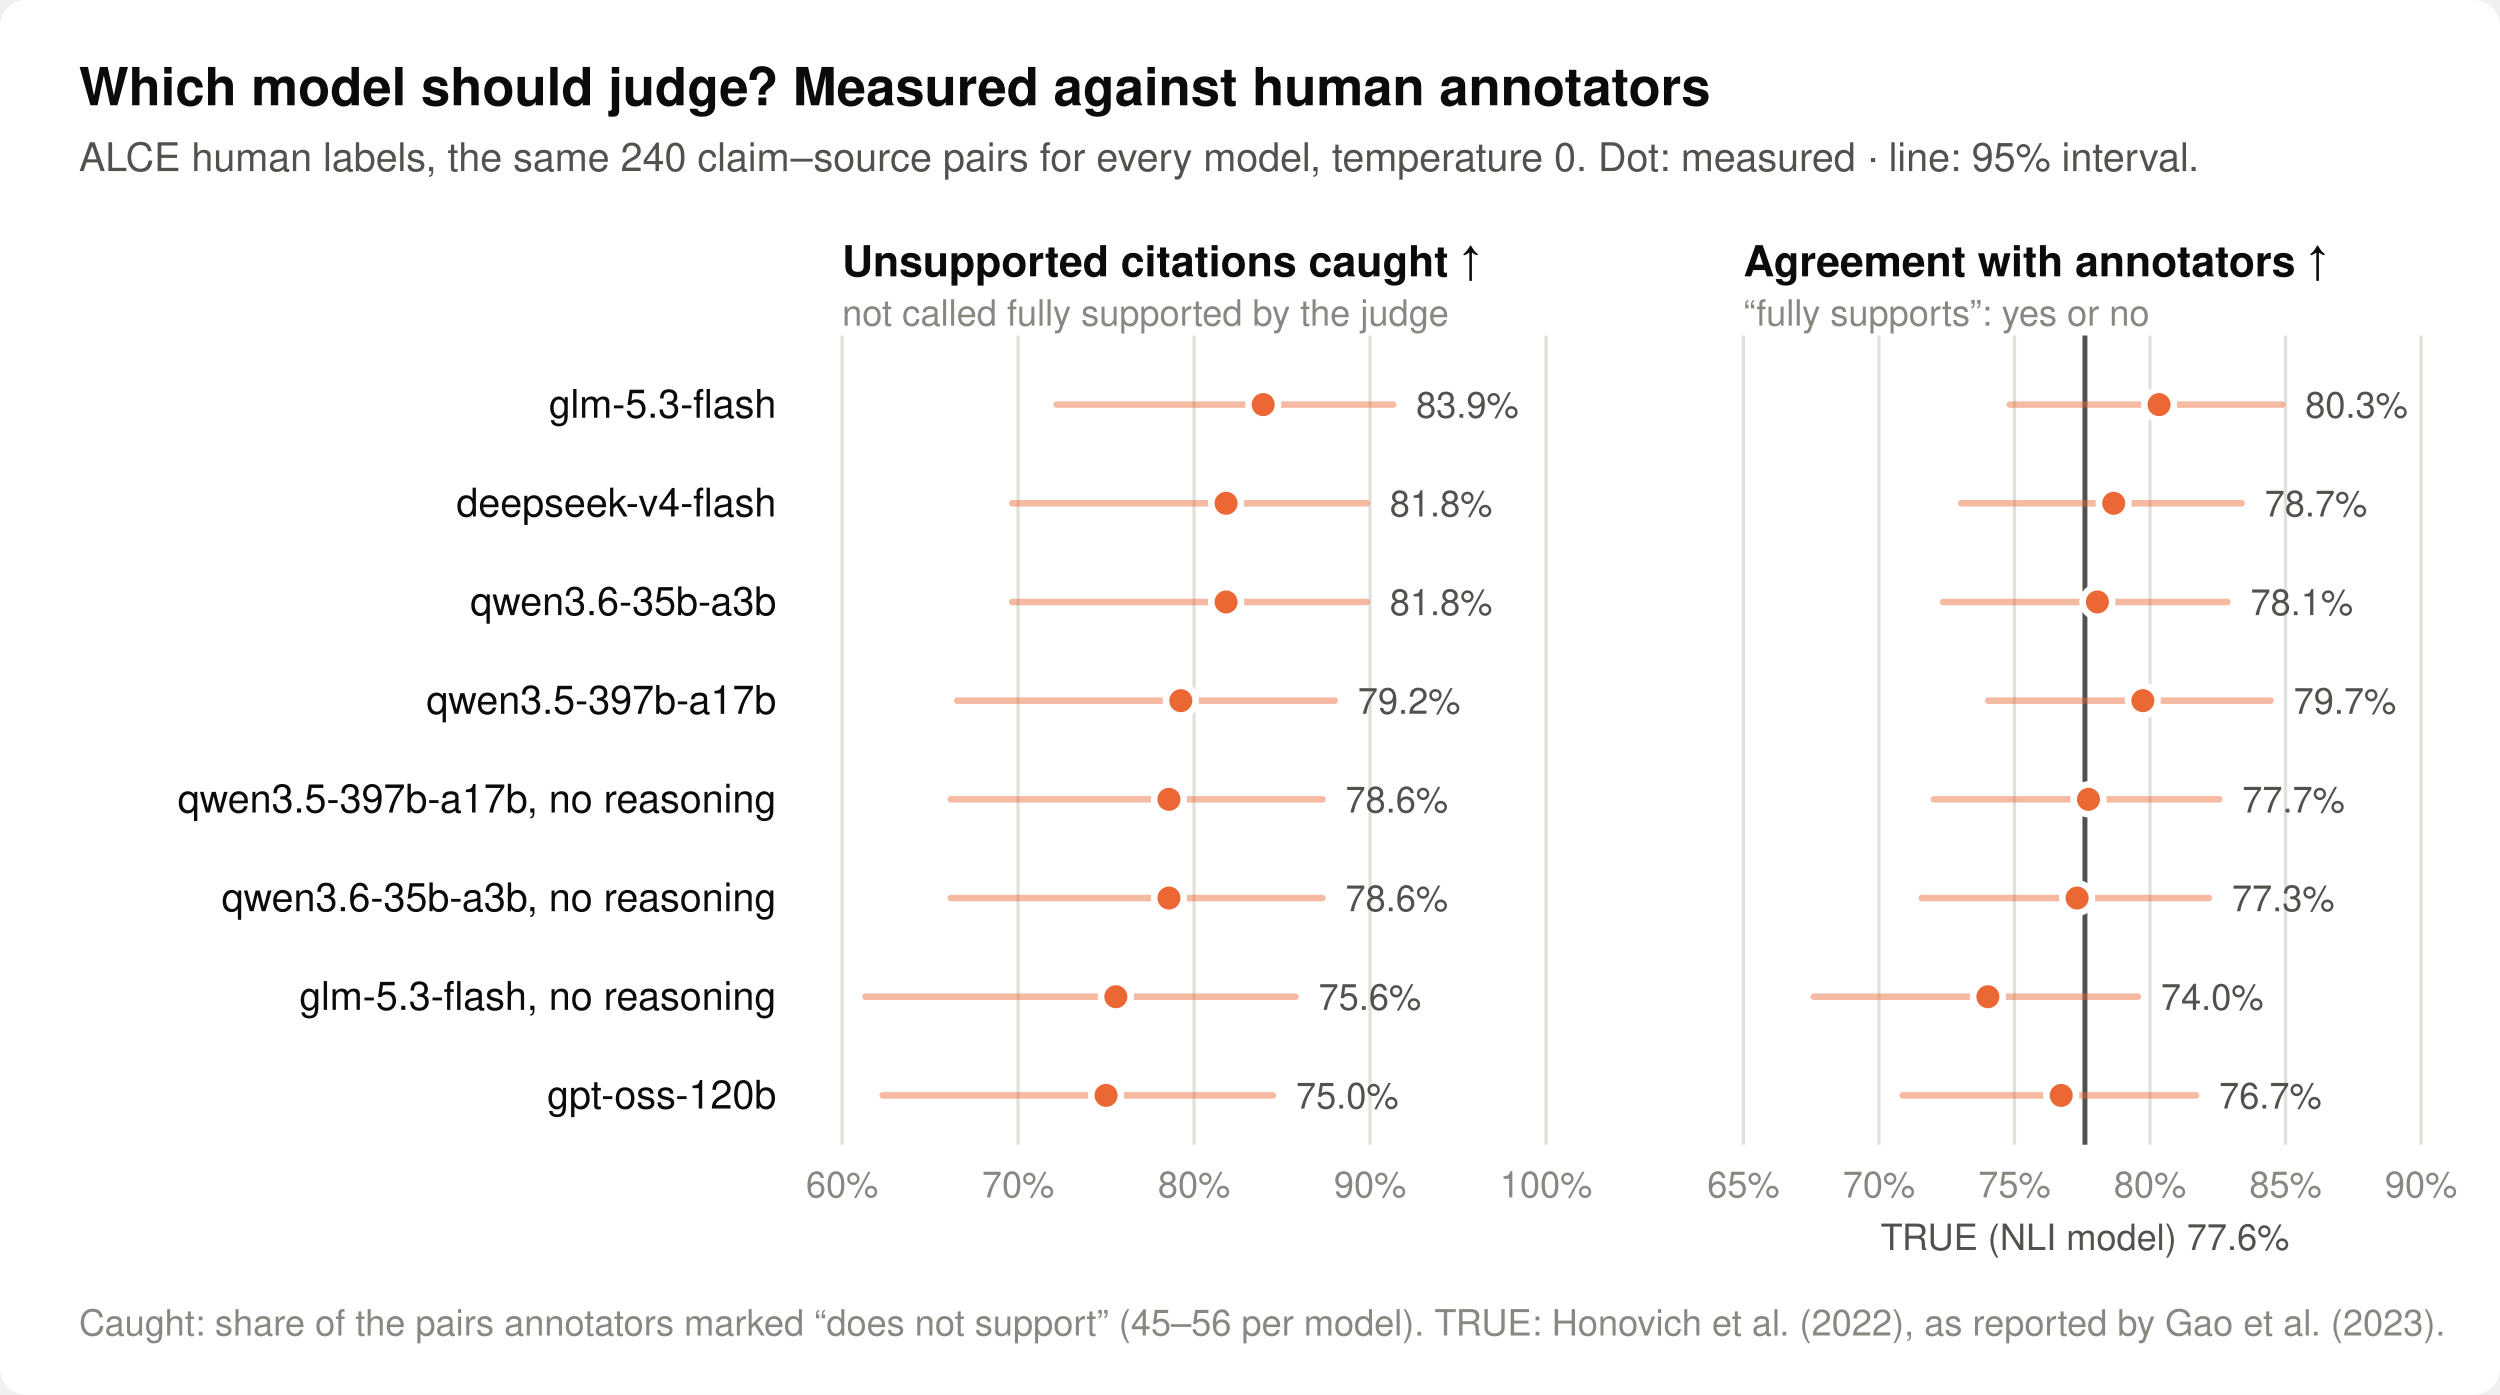
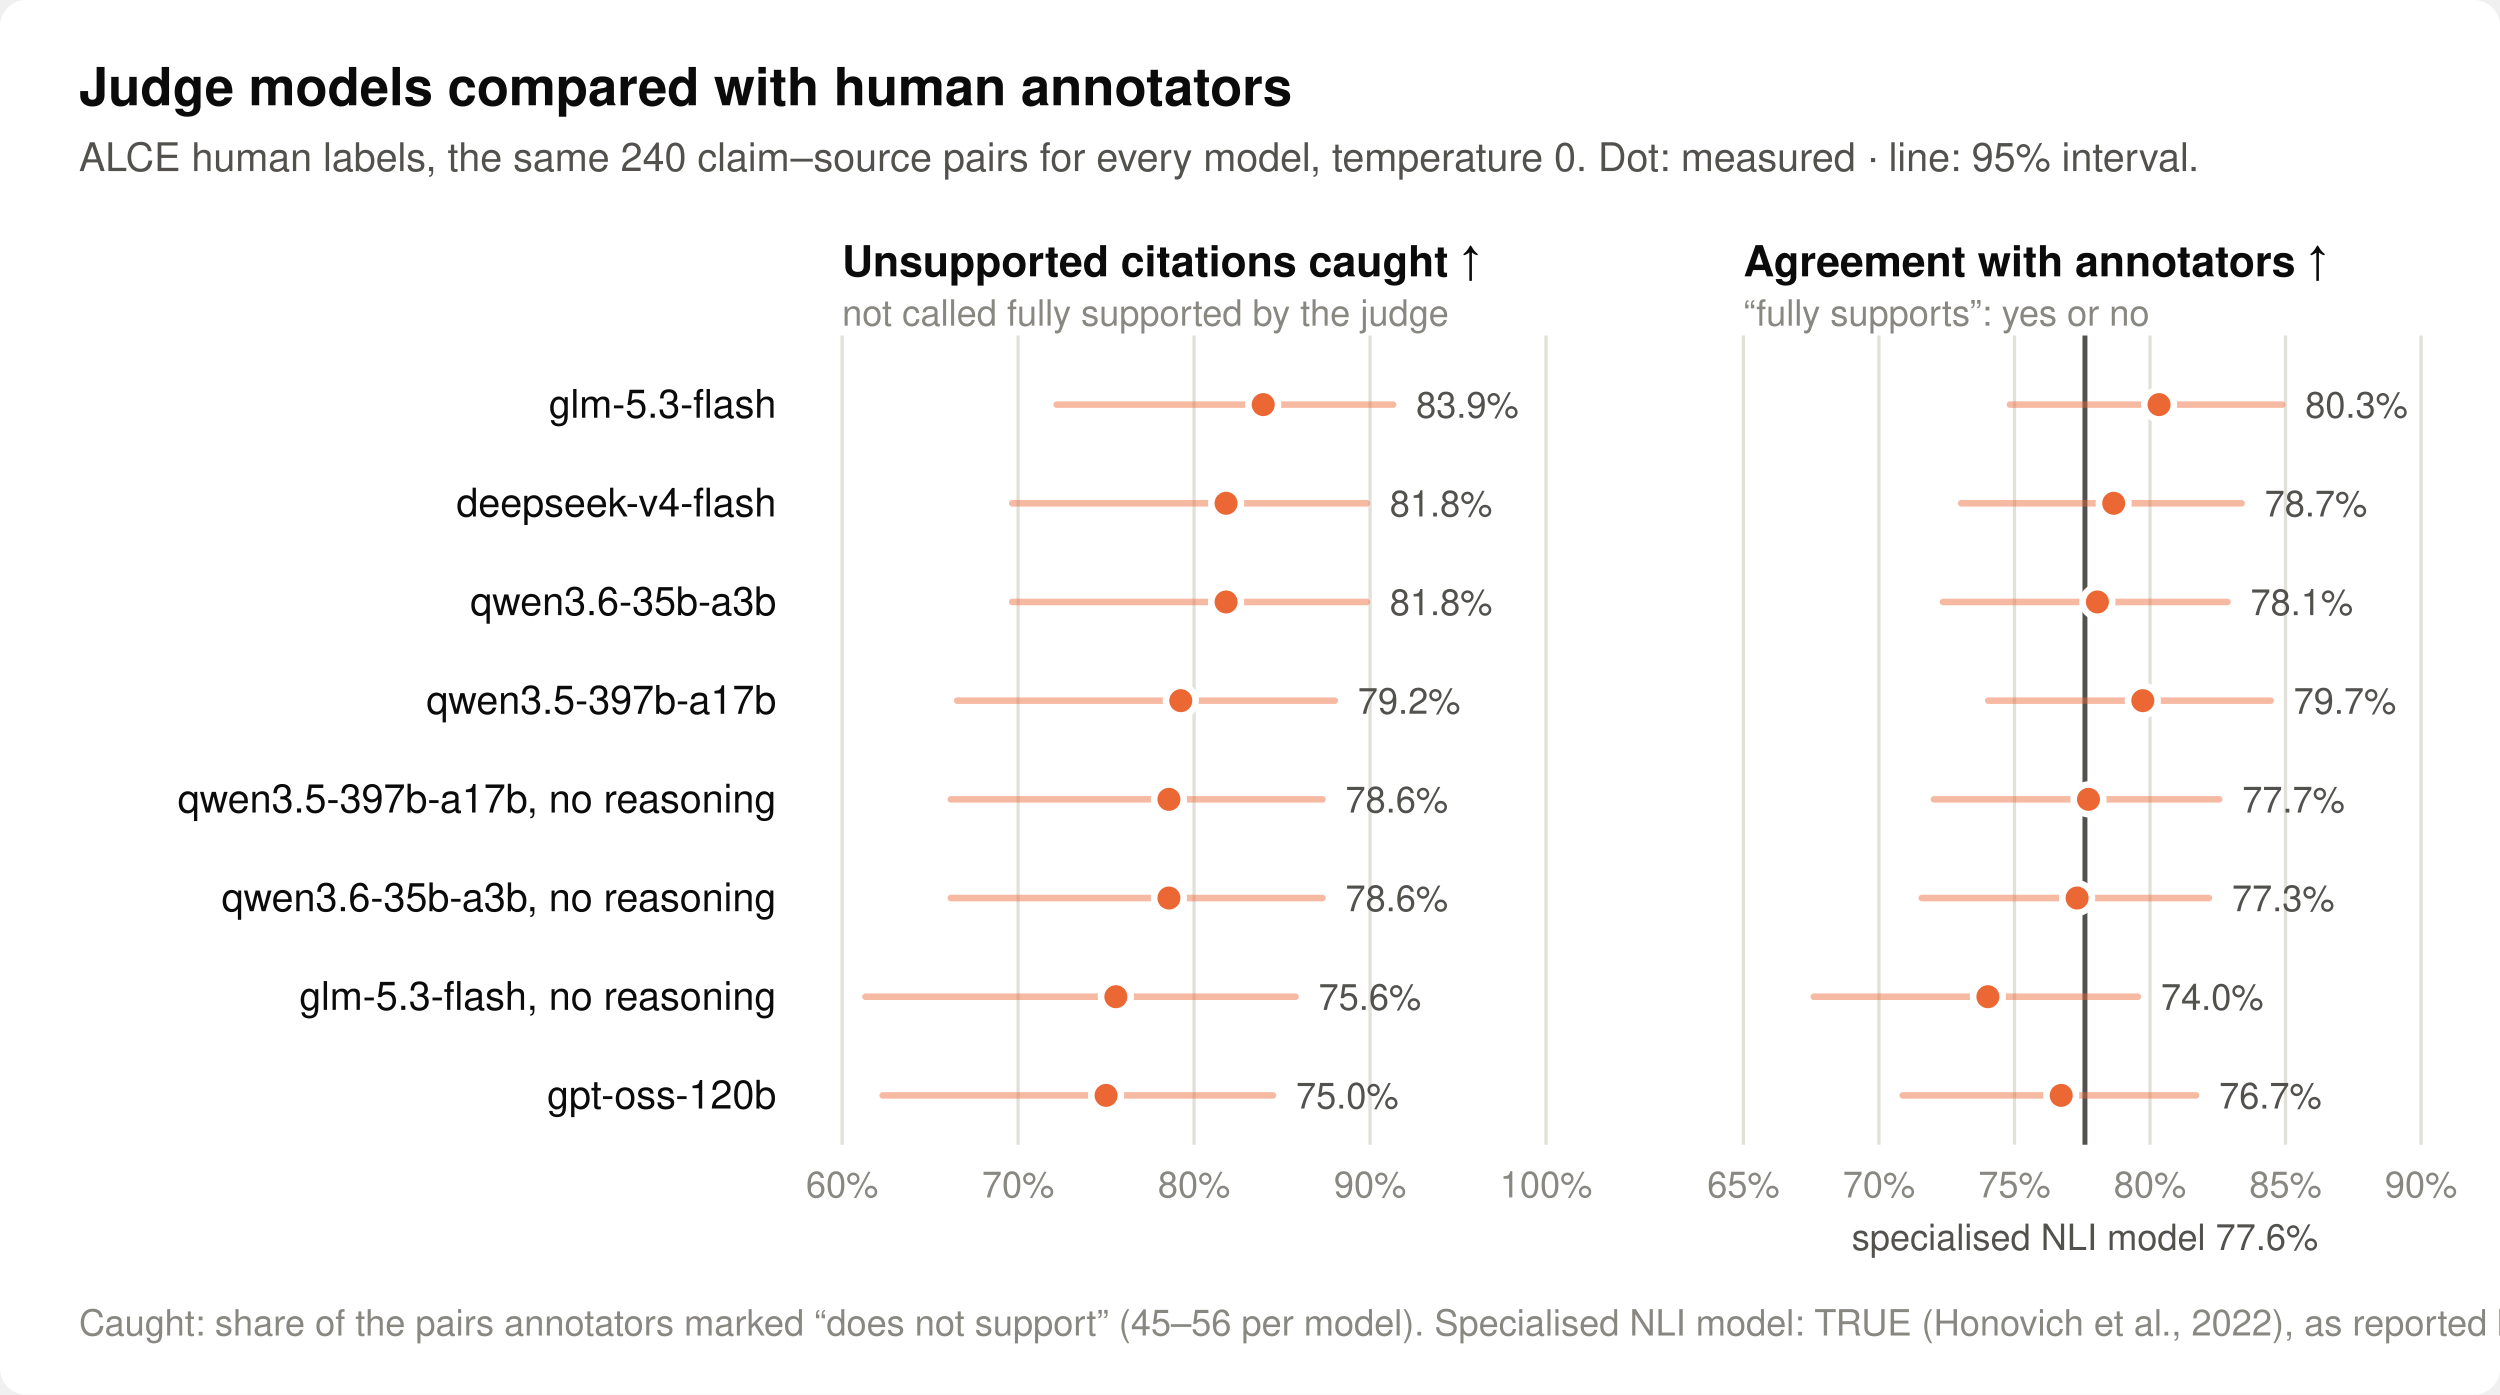
<svg xmlns="http://www.w3.org/2000/svg" width="760" height="424" viewBox="0 0 760 424" role="img" aria-label="Judge models compared against human annotators" font-family="system-ui, -apple-system, &quot;Segoe UI&quot;, Helvetica, Arial, sans-serif">
  <rect width="760" height="424" rx="8" fill="#ffffff" />
-   <text x="24" y="32" font-size="16" font-weight="600" fill="#0b0b0b" text-anchor="start">Which model should judge? Measured against human annotators</text>
+   <text x="24" y="32" font-size="16" font-weight="600" fill="#0b0b0b" text-anchor="start">Judge models compared with human annotators</text>
  <text x="24" y="52" font-size="12" font-weight="400" fill="#52514e" text-anchor="start">ALCE human labels, the same 240 claim–source pairs for every model, temperature 0. Dot: measured · line: 95% interval.</text>
  <text x="256" y="84" font-size="13" font-weight="600" fill="#0b0b0b" text-anchor="start">Unsupported citations caught ↑</text>
  <text x="256" y="99" font-size="11" font-weight="400" fill="#898781" text-anchor="start">not called fully supported by the judge</text>
  <text x="530" y="84" font-size="13" font-weight="600" fill="#0b0b0b" text-anchor="start">Agreement with annotators ↑</text>
  <text x="530" y="99" font-size="11" font-weight="400" fill="#898781" text-anchor="start">“fully supports”: yes or no</text>
  <line x1="256" y1="102" x2="256" y2="348" stroke="#e1e0d9" stroke-width="1" />
  <text x="256" y="364" font-size="11" font-weight="400" fill="#898781" text-anchor="middle" font-variant-numeric="tabular-nums">60%</text>
  <line x1="309.5" y1="102" x2="309.5" y2="348" stroke="#e1e0d9" stroke-width="1" />
  <text x="309.5" y="364" font-size="11" font-weight="400" fill="#898781" text-anchor="middle" font-variant-numeric="tabular-nums">70%</text>
  <line x1="363" y1="102" x2="363" y2="348" stroke="#e1e0d9" stroke-width="1" />
  <text x="363" y="364" font-size="11" font-weight="400" fill="#898781" text-anchor="middle" font-variant-numeric="tabular-nums">80%</text>
  <line x1="416.5" y1="102" x2="416.5" y2="348" stroke="#e1e0d9" stroke-width="1" />
  <text x="416.5" y="364" font-size="11" font-weight="400" fill="#898781" text-anchor="middle" font-variant-numeric="tabular-nums">90%</text>
  <line x1="470" y1="102" x2="470" y2="348" stroke="#e1e0d9" stroke-width="1" />
  <text x="470" y="364" font-size="11" font-weight="400" fill="#898781" text-anchor="middle" font-variant-numeric="tabular-nums">100%</text>
  <line x1="530" y1="102" x2="530" y2="348" stroke="#e1e0d9" stroke-width="1" />
  <text x="530" y="364" font-size="11" font-weight="400" fill="#898781" text-anchor="middle" font-variant-numeric="tabular-nums">65%</text>
  <line x1="571.2" y1="102" x2="571.2" y2="348" stroke="#e1e0d9" stroke-width="1" />
  <text x="571.2" y="364" font-size="11" font-weight="400" fill="#898781" text-anchor="middle" font-variant-numeric="tabular-nums">70%</text>
  <line x1="612.4" y1="102" x2="612.4" y2="348" stroke="#e1e0d9" stroke-width="1" />
  <text x="612.4" y="364" font-size="11" font-weight="400" fill="#898781" text-anchor="middle" font-variant-numeric="tabular-nums">75%</text>
  <line x1="653.6" y1="102" x2="653.6" y2="348" stroke="#e1e0d9" stroke-width="1" />
  <text x="653.6" y="364" font-size="11" font-weight="400" fill="#898781" text-anchor="middle" font-variant-numeric="tabular-nums">80%</text>
  <line x1="694.8" y1="102" x2="694.8" y2="348" stroke="#e1e0d9" stroke-width="1" />
  <text x="694.8" y="364" font-size="11" font-weight="400" fill="#898781" text-anchor="middle" font-variant-numeric="tabular-nums">85%</text>
  <line x1="736" y1="102" x2="736" y2="348" stroke="#e1e0d9" stroke-width="1" />
  <text x="736" y="364" font-size="11" font-weight="400" fill="#898781" text-anchor="middle" font-variant-numeric="tabular-nums">90%</text>
  <line x1="633.824" y1="102" x2="633.824" y2="348" stroke="#52514e" stroke-width="1.5" />
-   <text x="633.824" y="380" font-size="11" font-weight="400" fill="#52514e" text-anchor="middle">TRUE (NLI model) 77.6%</text>
+   <text x="633.824" y="380" font-size="11" font-weight="400" fill="#52514e" text-anchor="middle">specialised NLI model 77.6%</text>
  <text x="236" y="127" font-size="12" font-weight="400" fill="#0b0b0b" text-anchor="end">glm-5.3-flash</text>
  <line x1="321.235" y1="123" x2="423.495" y2="123" stroke="#eb6834" stroke-opacity="0.45" stroke-width="2" stroke-linecap="round" />
  <circle cx="384.018" cy="123" r="4.5" fill="#eb6834" stroke="#ffffff" stroke-width="2" />
  <text x="430.495" y="127" font-size="11" font-weight="400" fill="#52514e" text-anchor="start" font-variant-numeric="tabular-nums">83.9%</text>
  <line x1="611.022" y1="123" x2="693.786" y2="123" stroke="#eb6834" stroke-opacity="0.45" stroke-width="2" stroke-linecap="round" />
  <circle cx="656.358" cy="123" r="4.5" fill="#eb6834" stroke="#ffffff" stroke-width="2" />
  <text x="700.786" y="127" font-size="11" font-weight="400" fill="#52514e" text-anchor="start" font-variant-numeric="tabular-nums">80.3%</text>
  <text x="236" y="157" font-size="12" font-weight="400" fill="#0b0b0b" text-anchor="end">deepseek-v4-flash</text>
  <line x1="307.731" y1="153" x2="415.497" y2="153" stroke="#eb6834" stroke-opacity="0.45" stroke-width="2" stroke-linecap="round" />
  <circle cx="372.727" cy="153" r="4.5" fill="#eb6834" stroke="#ffffff" stroke-width="2" />
  <text x="422.497" y="157" font-size="11" font-weight="400" fill="#52514e" text-anchor="start" font-variant-numeric="tabular-nums">81.8%</text>
  <line x1="596.207" y1="153" x2="681.456" y2="153" stroke="#eb6834" stroke-opacity="0.45" stroke-width="2" stroke-linecap="round" />
  <circle cx="642.567" cy="153" r="4.5" fill="#eb6834" stroke="#ffffff" stroke-width="2" />
  <text x="688.456" y="157" font-size="11" font-weight="400" fill="#52514e" text-anchor="start" font-variant-numeric="tabular-nums">78.7%</text>
  <text x="236" y="187" font-size="12" font-weight="400" fill="#0b0b0b" text-anchor="end">qwen3.6-35b-a3b</text>
  <line x1="307.731" y1="183" x2="415.497" y2="183" stroke="#eb6834" stroke-opacity="0.45" stroke-width="2" stroke-linecap="round" />
  <circle cx="372.727" cy="183" r="4.5" fill="#eb6834" stroke="#ffffff" stroke-width="2" />
  <text x="422.497" y="187" font-size="11" font-weight="400" fill="#52514e" text-anchor="start" font-variant-numeric="tabular-nums">81.8%</text>
  <line x1="590.693" y1="183" x2="677.145" y2="183" stroke="#eb6834" stroke-opacity="0.45" stroke-width="2" stroke-linecap="round" />
  <circle cx="637.607" cy="183" r="4.5" fill="#eb6834" stroke="#ffffff" stroke-width="2" />
  <text x="684.145" y="187" font-size="11" font-weight="400" fill="#52514e" text-anchor="start" font-variant-numeric="tabular-nums">78.1%</text>
  <text x="236" y="217" font-size="12" font-weight="400" fill="#0b0b0b" text-anchor="end">qwen3.5-397b-a17b</text>
  <line x1="291" y1="213" x2="405.776" y2="213" stroke="#eb6834" stroke-opacity="0.45" stroke-width="2" stroke-linecap="round" />
  <circle cx="358.962" cy="213" r="4.5" fill="#eb6834" stroke="#ffffff" stroke-width="2" />
  <text x="412.776" y="217" font-size="11" font-weight="400" fill="#52514e" text-anchor="start" font-variant-numeric="tabular-nums">79.2%</text>
  <line x1="604.422" y1="213" x2="690.267" y2="213" stroke="#eb6834" stroke-opacity="0.45" stroke-width="2" stroke-linecap="round" />
  <circle cx="651.422" cy="213" r="4.5" fill="#eb6834" stroke="#ffffff" stroke-width="2" />
  <text x="697.267" y="217" font-size="11" font-weight="400" fill="#52514e" text-anchor="start" font-variant-numeric="tabular-nums">79.7%</text>
  <text x="236" y="247" font-size="12" font-weight="400" fill="#0b0b0b" text-anchor="end">qwen3.5-397b-a17b, no reasoning</text>
  <line x1="289.065" y1="243" x2="402.024" y2="243" stroke="#eb6834" stroke-opacity="0.45" stroke-width="2" stroke-linecap="round" />
  <circle cx="355.357" cy="243" r="4.5" fill="#eb6834" stroke="#ffffff" stroke-width="2" />
  <text x="409.024" y="247" font-size="11" font-weight="400" fill="#52514e" text-anchor="start" font-variant-numeric="tabular-nums">78.6%</text>
  <line x1="587.914" y1="243" x2="674.635" y2="243" stroke="#eb6834" stroke-opacity="0.45" stroke-width="2" stroke-linecap="round" />
  <circle cx="634.904" cy="243" r="4.5" fill="#eb6834" stroke="#ffffff" stroke-width="2" />
  <text x="681.635" y="247" font-size="11" font-weight="400" fill="#52514e" text-anchor="start" font-variant-numeric="tabular-nums">77.7%</text>
  <text x="236" y="277" font-size="12" font-weight="400" fill="#0b0b0b" text-anchor="end">qwen3.6-35b-a3b, no reasoning</text>
  <line x1="289.065" y1="273" x2="402.024" y2="273" stroke="#eb6834" stroke-opacity="0.45" stroke-width="2" stroke-linecap="round" />
  <circle cx="355.357" cy="273" r="4.5" fill="#eb6834" stroke="#ffffff" stroke-width="2" />
  <text x="409.024" y="277" font-size="11" font-weight="400" fill="#52514e" text-anchor="start" font-variant-numeric="tabular-nums">78.6%</text>
  <line x1="584.225" y1="273" x2="671.51" y2="273" stroke="#eb6834" stroke-opacity="0.45" stroke-width="2" stroke-linecap="round" />
  <circle cx="631.442" cy="273" r="4.5" fill="#eb6834" stroke="#ffffff" stroke-width="2" />
  <text x="678.51" y="277" font-size="11" font-weight="400" fill="#52514e" text-anchor="start" font-variant-numeric="tabular-nums">77.3%</text>
  <text x="236" y="307" font-size="12" font-weight="400" fill="#0b0b0b" text-anchor="end">glm-5.3-flash, no reasoning</text>
  <line x1="263.096" y1="303" x2="393.841" y2="303" stroke="#eb6834" stroke-opacity="0.45" stroke-width="2" stroke-linecap="round" />
  <circle cx="339.222" cy="303" r="4.5" fill="#eb6834" stroke="#ffffff" stroke-width="2" />
  <text x="400.841" y="307" font-size="11" font-weight="400" fill="#52514e" text-anchor="start" font-variant-numeric="tabular-nums">75.6%</text>
  <line x1="551.401" y1="303" x2="649.926" y2="303" stroke="#eb6834" stroke-opacity="0.45" stroke-width="2" stroke-linecap="round" />
  <circle cx="604.322" cy="303" r="4.5" fill="#eb6834" stroke="#ffffff" stroke-width="2" />
  <text x="656.926" y="307" font-size="11" font-weight="400" fill="#52514e" text-anchor="start" font-variant-numeric="tabular-nums">74.0%</text>
  <text x="236" y="337" font-size="12" font-weight="400" fill="#0b0b0b" text-anchor="end">gpt-oss-120b</text>
  <line x1="268.343" y1="333" x2="386.985" y2="333" stroke="#eb6834" stroke-opacity="0.45" stroke-width="2" stroke-linecap="round" />
  <circle cx="336.25" cy="333" r="4.5" fill="#eb6834" stroke="#ffffff" stroke-width="2" />
  <text x="393.985" y="337" font-size="11" font-weight="400" fill="#52514e" text-anchor="start" font-variant-numeric="tabular-nums">75.0%</text>
  <line x1="578.434" y1="333" x2="667.606" y2="333" stroke="#eb6834" stroke-opacity="0.45" stroke-width="2" stroke-linecap="round" />
  <circle cx="626.607" cy="333" r="4.5" fill="#eb6834" stroke="#ffffff" stroke-width="2" />
  <text x="674.606" y="337" font-size="11" font-weight="400" fill="#52514e" text-anchor="start" font-variant-numeric="tabular-nums">76.7%</text>
-   <text x="24" y="406" font-size="11" font-weight="400" fill="#898781" text-anchor="start">Caught: share of the pairs annotators marked “does not support” (45–56 per model). TRUE: Honovich et al. (2022), as reported by Gao et al. (2023).</text>
+   <text x="24" y="406" font-size="11" font-weight="400" fill="#898781" text-anchor="start">Caught: share of the pairs annotators marked “does not support” (45–56 per model). Specialised NLI model: TRUE (Honovich et al., 2022), as reported by Gao et al. (2023).</text>
</svg>
